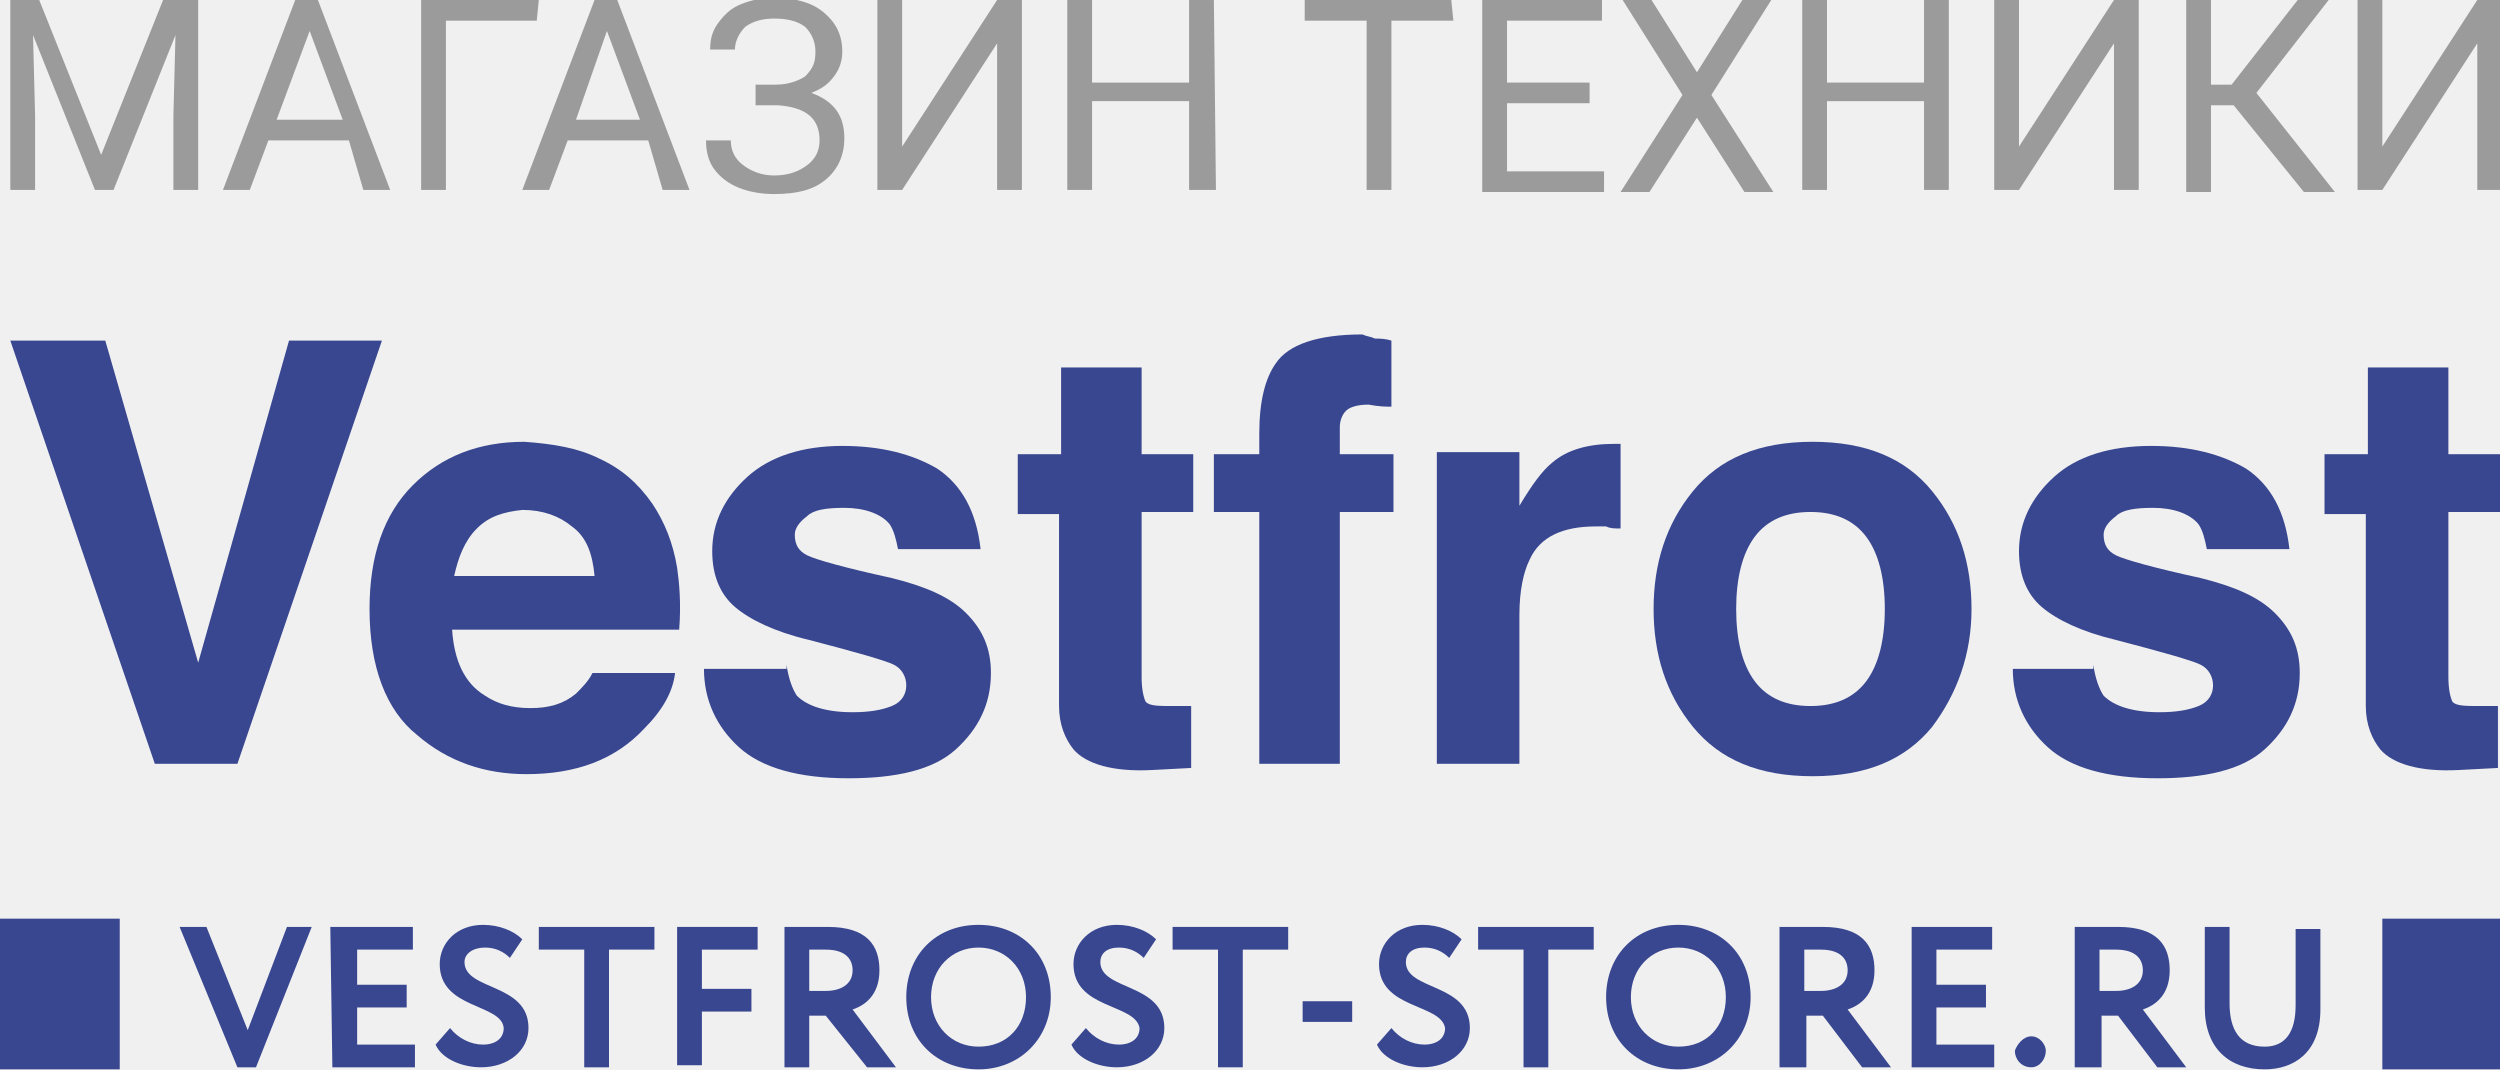
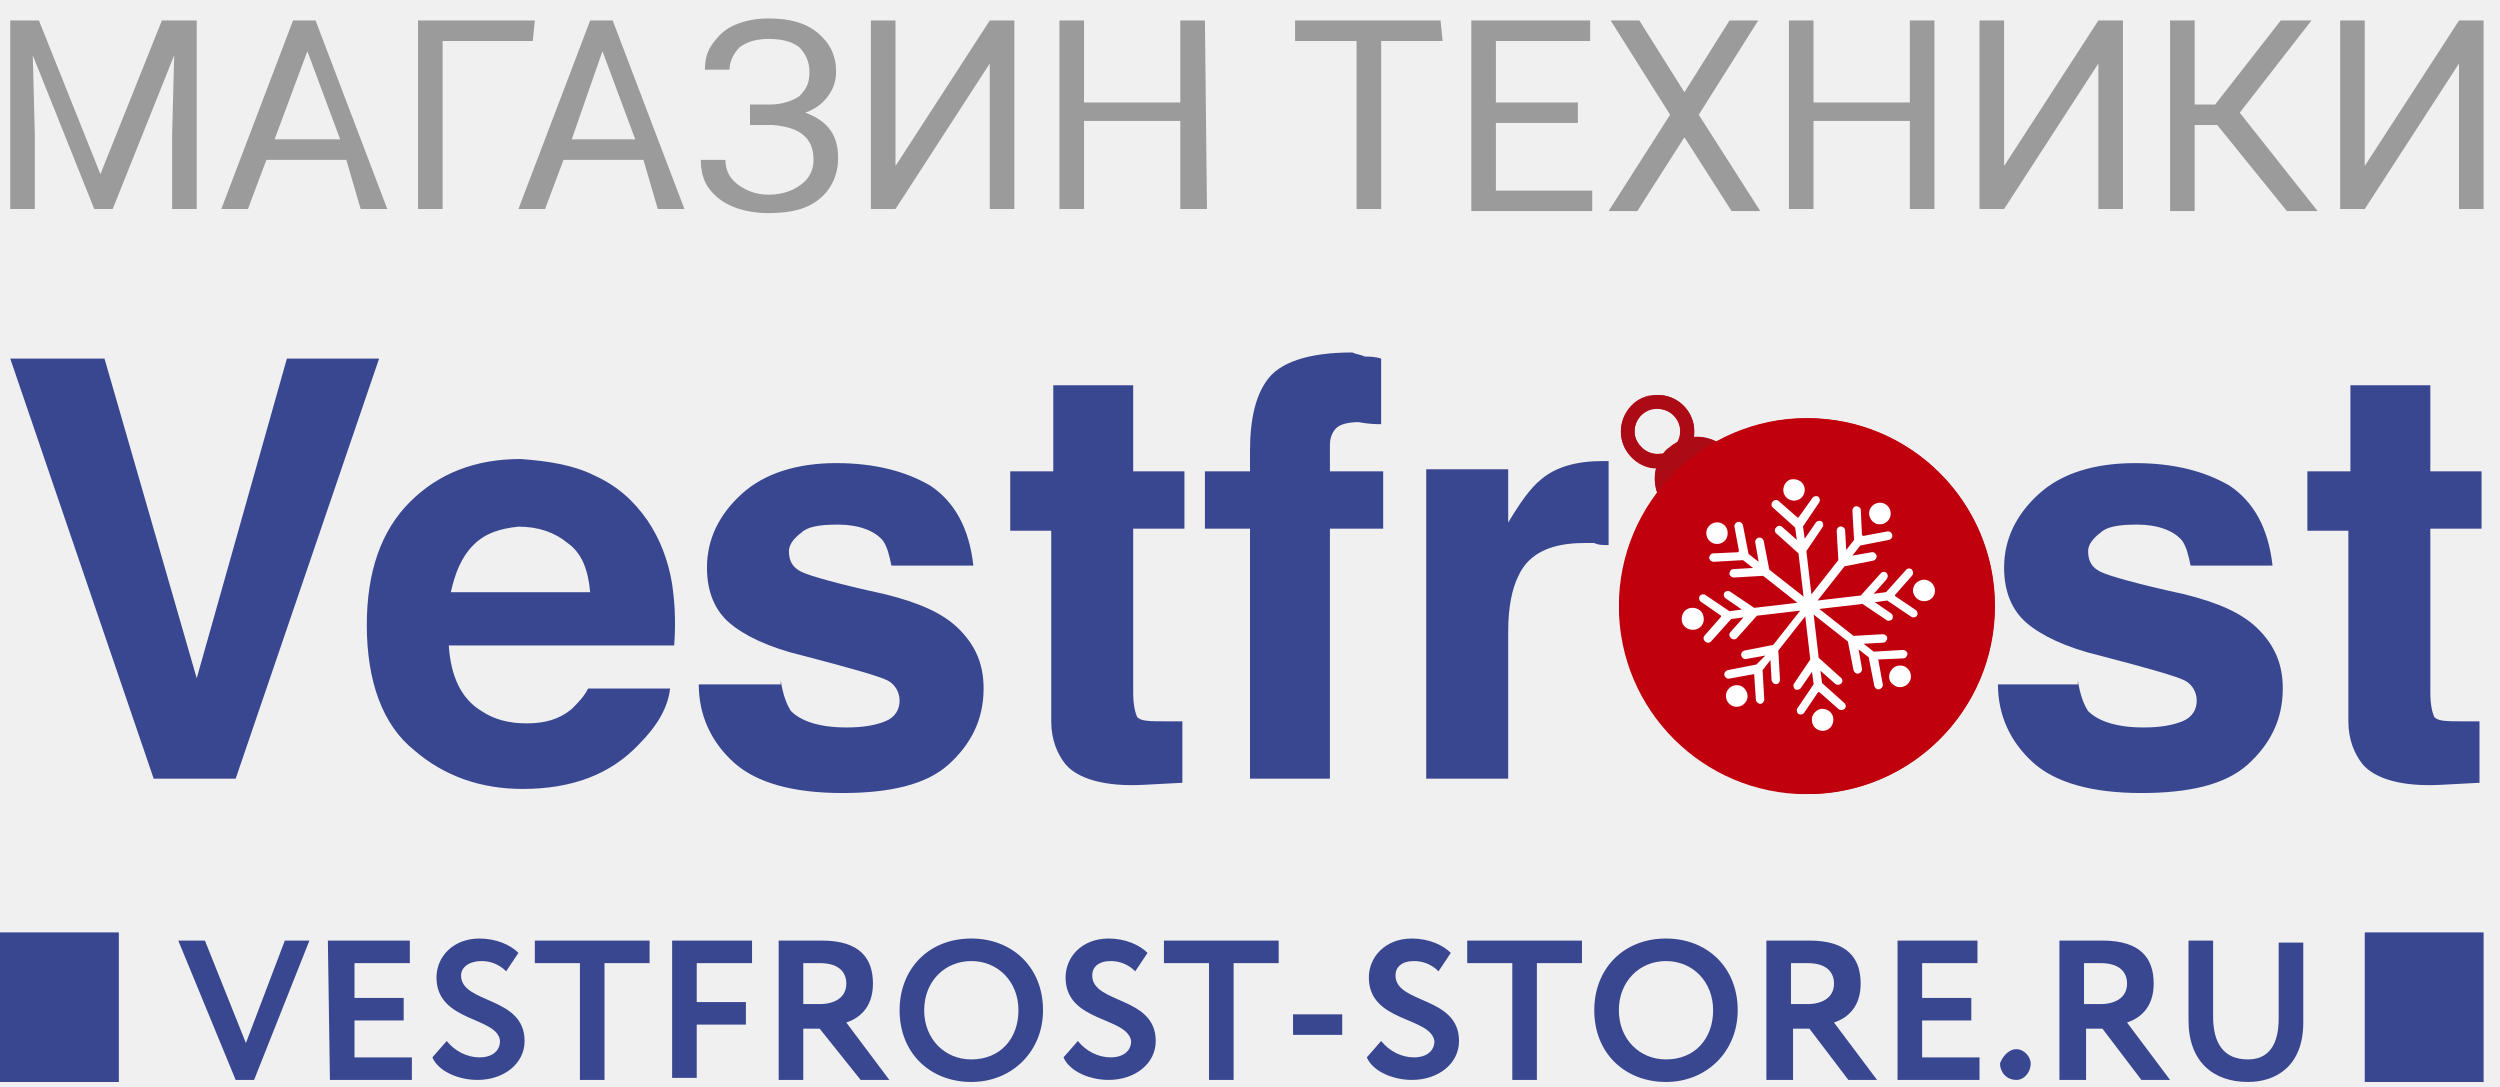
- <svg xmlns="http://www.w3.org/2000/svg" version="1.1" id="Слой_1" x="0px" y="0px" viewBox="0 0 121.1 51.8" style="enable-background:new 0 0 121.1 51.8;" xml:space="preserve">
-   <style type="text/css">
- 	.st0{fill:#9B9B9B;}
- 	.st1{fill:#394791;}
- </style>
-   <path class="st0" d="M1.9,0l3,7.5l3-7.5h1.7v9.2H8.4V5.6l0.1-3.9l-3,7.5H4.6l-3-7.5l0.1,3.9v3.6H0.5V0H1.9z" />
-   <path class="st0" d="M16.9,6.8H13l-0.9,2.4h-1.3L14.3,0h1.1l3.5,9.2h-1.3L16.9,6.8z M13.4,5.8h3.2L15,1.5L13.4,5.8z" />
-   <path class="st0" d="M26,1h-4.4v8.2h-1.2V0h5.7L26,1z" />
-   <path class="st0" d="M31.4,6.8h-3.9l-0.9,2.4h-1.3L28.8,0h1.1l3.5,9.2h-1.3L31.4,6.8z M27.9,5.8H31l-1.6-4.3L27.9,5.8z" />
-   <path class="st0" d="M39.5,2.5c0-0.5-0.2-0.9-0.5-1.2c-0.4-0.3-0.9-0.4-1.5-0.4c-0.5,0-1,0.1-1.4,0.4c-0.3,0.3-0.5,0.7-0.5,1.1h-1.2  c0-0.5,0.1-0.9,0.4-1.3s0.6-0.7,1.1-0.9s1-0.3,1.6-0.3c1,0,1.8,0.2,2.4,0.7s0.9,1.1,0.9,1.9c0,0.4-0.1,0.8-0.4,1.2s-0.6,0.6-1.1,0.8  c1.1,0.4,1.6,1.1,1.6,2.2c0,0.8-0.3,1.5-0.9,2s-1.4,0.7-2.5,0.7c-0.6,0-1.2-0.1-1.7-0.3s-0.9-0.5-1.2-0.9c-0.3-0.4-0.4-0.9-0.4-1.4  h1.2c0,0.5,0.2,0.9,0.6,1.2c0.4,0.3,0.9,0.5,1.5,0.5c0.7,0,1.2-0.2,1.6-0.5c0.4-0.3,0.6-0.7,0.6-1.2c0-1.1-0.7-1.6-2-1.7h-1.1v-1h1  c0.6,0,1.1-0.2,1.4-0.4C39.4,3.3,39.5,3,39.5,2.5z" />
-   <path class="st0" d="M48.3,0h1.2v9.2h-1.2V2.1l-4.6,7.1h-1.2V0h1.2v7.1L48.3,0z" />
-   <path class="st0" d="M58.9,9.2h-1.3V4.9h-4.7v4.3h-1.2V0h1.2v4h4.7V0h1.2L58.9,9.2L58.9,9.2z" />
-   <path class="st0" d="M70.4,1h-3v8.2h-1.2V1h-3V0h7.1L70.4,1z" />
-   <path class="st0" d="M77,5h-4v3.3h4.7v1h-5.9V0h5.8v1H73v3h4V5z" />
-   <path class="st0" d="M82.2,3.5L84.4,0h1.4l-2.9,4.6l3,4.7h-1.4l-2.3-3.6l-2.3,3.6h-1.4l3-4.7L78.6,0H80L82.2,3.5z" />
-   <path class="st0" d="M94.4,9.2h-1.2V4.9h-4.7v4.3h-1.2V0h1.2v4h4.7V0h1.2V9.2z" />
-   <path class="st0" d="M102.4,0h1.2v9.2h-1.2V2.1l-4.6,7.1h-1.2V0h1.2v7.1L102.4,0z" />
-   <path class="st0" d="M108.2,5.1h-1.1v4.2h-1.2V0h1.2v4.1h1l3.2-4.1h1.5l-3.5,4.5l3.8,4.8h-1.5L108.2,5.1z" />
-   <path class="st0" d="M120,0h1.2v9.2H120V2.1l-4.6,7.1h-1.2V0h1.2v7.1L120,0z" />
-   <path class="st1" d="M14,16.5h4.5l-7,20.5h-4l-7-20.5h4.6l4.5,15.6L14,16.5z" />
-   <path class="st1" d="M29,22.2c1.1,0.5,1.9,1.2,2.6,2.2c0.6,0.9,1,1.9,1.2,3.1c0.1,0.7,0.2,1.7,0.1,3h-11c0.1,1.5,0.6,2.6,1.6,3.2  c0.6,0.4,1.3,0.6,2.2,0.6s1.6-0.2,2.2-0.7c0.3-0.3,0.6-0.6,0.8-1h4c-0.1,0.9-0.6,1.8-1.5,2.7c-1.4,1.5-3.3,2.2-5.7,2.2  c-2,0-3.8-0.6-5.3-1.9c-1.5-1.2-2.3-3.3-2.3-6.1c0-2.6,0.7-4.6,2.1-6s3.2-2.1,5.4-2.1C26.8,21.5,28,21.7,29,22.2z M23.1,25.6  c-0.6,0.6-0.9,1.4-1.1,2.3h6.8c-0.1-1.1-0.4-1.9-1.1-2.4c-0.6-0.5-1.4-0.8-2.4-0.8C24.4,24.8,23.7,25,23.1,25.6z" />
-   <path class="st1" d="M38.1,32.2c0.1,0.7,0.3,1.2,0.5,1.5c0.5,0.5,1.4,0.8,2.7,0.8c0.8,0,1.4-0.1,1.9-0.3s0.7-0.6,0.7-1  s-0.2-0.8-0.6-1s-1.8-0.6-4.1-1.2c-1.7-0.4-2.9-1-3.6-1.6s-1.1-1.5-1.1-2.7c0-1.4,0.6-2.6,1.7-3.6c1.1-1,2.7-1.5,4.6-1.5  s3.4,0.4,4.6,1.1c1.2,0.8,1.9,2.1,2.1,3.9h-4c-0.1-0.5-0.2-0.9-0.4-1.2c-0.4-0.5-1.2-0.8-2.2-0.8c-0.9,0-1.5,0.1-1.8,0.4  c-0.4,0.3-0.6,0.6-0.6,0.9c0,0.5,0.2,0.8,0.6,1c0.4,0.2,1.8,0.6,4.1,1.1c1.6,0.4,2.8,0.9,3.6,1.7s1.2,1.7,1.2,2.9  c0,1.5-0.6,2.7-1.7,3.7s-2.9,1.4-5.2,1.4c-2.4,0-4.2-0.5-5.3-1.5s-1.7-2.3-1.7-3.8h4V32.2z" />
-   <path class="st1" d="M49.3,24.8V22h2.1v-4.2h3.9V22h2.5v2.8h-2.5v8c0,0.6,0.1,1,0.2,1.2c0.2,0.2,0.6,0.2,1.4,0.2h0.4h0.4v3l-1.9,0.1  c-1.9,0.1-3.2-0.3-3.8-1c-0.4-0.5-0.7-1.2-0.7-2.1v-9.3h-2C49.3,24.9,49.3,24.8,49.3,24.8z" />
-   <path class="st1" d="M66.6,16.4c0.2,0,0.5,0,0.8,0.1v3.2c-0.2,0-0.6,0-1.1-0.1c-0.5,0-0.9,0.1-1.1,0.3c-0.2,0.2-0.3,0.5-0.3,0.8  s0,0.7,0,1.3h2.6v2.8h-2.6V37H61V24.8h-2.2V22H61v-1c0-1.6,0.3-2.7,0.8-3.4c0.6-0.9,2-1.4,4.2-1.4C66.2,16.3,66.4,16.3,66.6,16.4z" />
-   <path class="st1" d="M78.2,21.5h0.3v4.1c-0.3,0-0.5,0-0.7-0.1c-0.2,0-0.4,0-0.5,0c-1.6,0-2.7,0.5-3.2,1.6c-0.3,0.6-0.5,1.5-0.5,2.7  V37h-4V21.9h4v2.6c0.6-1,1.1-1.7,1.6-2.1C75.9,21.8,76.9,21.5,78.2,21.5z" />
-   <path class="st1" d="M93.6,35.2c-1.3,1.6-3.2,2.4-5.8,2.4s-4.5-0.8-5.8-2.4s-1.9-3.5-1.9-5.7s0.6-4.1,1.9-5.7s3.2-2.4,5.8-2.4  s4.5,0.8,5.8,2.4s1.9,3.5,1.9,5.7S94.8,33.6,93.6,35.2z M90.4,33c0.6-0.8,0.9-2,0.9-3.5S91,26.8,90.4,26s-1.5-1.2-2.7-1.2  S85.6,25.2,85,26s-0.9,2-0.9,3.5s0.3,2.7,0.9,3.5s1.5,1.2,2.7,1.2S89.8,33.8,90.4,33z" />
-   <path class="st1" d="M101.4,32.2c0.1,0.7,0.3,1.2,0.5,1.5c0.5,0.5,1.4,0.8,2.7,0.8c0.8,0,1.4-0.1,1.9-0.3s0.7-0.6,0.7-1  s-0.2-0.8-0.6-1s-1.8-0.6-4.1-1.2c-1.7-0.4-2.9-1-3.6-1.6s-1.1-1.5-1.1-2.7c0-1.4,0.6-2.6,1.7-3.6s2.7-1.5,4.7-1.5  c1.9,0,3.4,0.4,4.6,1.1c1.2,0.8,1.9,2.1,2.1,3.9h-4c-0.1-0.5-0.2-0.9-0.4-1.2c-0.4-0.5-1.2-0.8-2.2-0.8c-0.9,0-1.5,0.1-1.8,0.4  c-0.4,0.3-0.6,0.6-0.6,0.9c0,0.5,0.2,0.8,0.6,1s1.8,0.6,4.1,1.1c1.6,0.4,2.8,0.9,3.6,1.7s1.2,1.7,1.2,2.9c0,1.5-0.6,2.7-1.7,3.7  s-2.9,1.4-5.2,1.4c-2.4,0-4.2-0.5-5.3-1.5s-1.7-2.3-1.7-3.8h3.9L101.4,32.2z" />
-   <path class="st1" d="M112.6,24.8V22h2.1v-4.2h3.9V22h2.5v2.8h-2.5v8c0,0.6,0.1,1,0.2,1.2c0.2,0.2,0.6,0.2,1.4,0.2h0.4h0.4v3  l-1.9,0.1c-1.9,0.1-3.2-0.3-3.8-1c-0.4-0.5-0.7-1.2-0.7-2.1v-9.3h-2V24.8z" />
-   <path class="st1" d="M115.4,44.5h5.8v7.3h-5.8V44.5z" />
-   <path class="st1" d="M0,44.5h5.8v7.3H0V44.5z" />
-   <g>
-     <path class="st1" d="M12.4,51.7h-0.9l-2.8-6.8H10l2,5l1.9-5h1.2L12.4,51.7z" />
-     <path class="st1" d="M16,44.9h4V46h-2.7v1.7h2.4v1.1h-2.4v1.8h2.8v1.1h-4L16,44.9L16,44.9z" />
-     <path class="st1" d="M21.3,46.7c0-1,0.8-1.9,2.1-1.9c0.8,0,1.5,0.3,1.9,0.7l-0.6,0.9c-0.3-0.3-0.7-0.5-1.2-0.5c-0.6,0-1,0.3-1,0.7   c0,1.4,3.1,1,3.1,3.2c0,1.1-1,1.9-2.3,1.9c-0.9,0-1.9-0.4-2.2-1.1l0.7-0.8c0.4,0.5,1,0.8,1.6,0.8s1-0.3,1-0.8   C24.3,48.6,21.3,48.9,21.3,46.7z" />
-     <path class="st1" d="M26.1,44.9h5.6V46h-2.2v5.7h-1.2V46h-2.2C26.1,46,26.1,44.9,26.1,44.9z" />
-     <path class="st1" d="M32.8,44.9h3.9V46H34v1.9h2.4V49H34v2.6h-1.2V44.9z" />
-     <path class="st1" d="M38,51.7v-6.8c0.4,0,1.9,0,2.1,0c1.9,0,2.5,0.9,2.5,2.1c0,1.2-0.7,1.7-1.3,1.9l2.1,2.8H42l-2-2.5h-0.8v2.5H38z    M39.2,46v2H40c0.7,0,1.3-0.3,1.3-1c0-0.5-0.3-1-1.3-1C39.8,46,39.5,46,39.2,46z" />
-     <path class="st1" d="M47.4,44.8c2,0,3.5,1.4,3.5,3.5c0,2-1.5,3.5-3.5,3.5s-3.5-1.4-3.5-3.5C43.9,46.3,45.3,44.8,47.4,44.8z    M47.4,50.7c1.4,0,2.3-1,2.3-2.4s-1-2.4-2.3-2.4s-2.3,1-2.3,2.4C45.1,49.7,46.1,50.7,47.4,50.7z" />
-     <path class="st1" d="M52,46.7c0-1,0.8-1.9,2.1-1.9c0.8,0,1.5,0.3,1.9,0.7l-0.6,0.9c-0.3-0.3-0.7-0.5-1.2-0.5   c-0.6,0-0.9,0.3-0.9,0.7c0,1.4,3.1,1,3.1,3.2c0,1.1-1,1.9-2.3,1.9c-0.9,0-1.9-0.4-2.2-1.1l0.7-0.8c0.4,0.5,1,0.8,1.6,0.8   s1-0.3,1-0.8C55,48.6,52,48.9,52,46.7z" />
-     <path class="st1" d="M56.8,44.9h5.6V46h-2.2v5.7H59V46h-2.2V44.9z" />
-     <path class="st1" d="M63.1,48.5h2.4v1h-2.4V48.5z" />
-     <path class="st1" d="M66.8,46.7c0-1,0.8-1.9,2.1-1.9c0.8,0,1.5,0.3,1.9,0.7l-0.6,0.9c-0.3-0.3-0.7-0.5-1.2-0.5   c-0.6,0-0.9,0.3-0.9,0.7c0,1.4,3.1,1,3.1,3.2c0,1.1-1,1.9-2.3,1.9c-0.9,0-1.9-0.4-2.2-1.1l0.7-0.8c0.4,0.5,1,0.8,1.6,0.8   s1-0.3,1-0.8C69.8,48.6,66.8,48.9,66.8,46.7z" />
-     <path class="st1" d="M71.6,44.9h5.6V46H75v5.7h-1.2V46h-2.2C71.6,46,71.6,44.9,71.6,44.9z" />
-     <path class="st1" d="M81.3,44.8c2,0,3.5,1.4,3.5,3.5c0,2-1.5,3.5-3.5,3.5s-3.5-1.4-3.5-3.5C77.8,46.3,79.2,44.8,81.3,44.8z    M81.3,50.7c1.4,0,2.3-1,2.3-2.4s-1-2.4-2.3-2.4s-2.3,1-2.3,2.4S80,50.7,81.3,50.7z" />
-     <path class="st1" d="M86.2,51.7v-6.8c0.4,0,1.9,0,2.1,0c1.9,0,2.5,0.9,2.5,2.1c0,1.2-0.7,1.7-1.3,1.9l2.1,2.8h-1.4l-1.9-2.5h-0.8   v2.5H86.2z M87.4,46v2h0.8c0.7,0,1.3-0.3,1.3-1c0-0.5-0.3-1-1.3-1C88,46,87.7,46,87.4,46z" />
-     <path class="st1" d="M92.6,44.9h3.9V46h-2.7v1.7h2.4v1.1h-2.4v1.8h2.8v1.1h-4C92.6,51.7,92.6,44.9,92.6,44.9z" />
-     <path class="st1" d="M98.4,50.2c0.4,0,0.7,0.4,0.7,0.7c0,0.4-0.3,0.8-0.7,0.8c-0.5,0-0.8-0.4-0.8-0.8C97.7,50.6,98,50.2,98.4,50.2z   " />
-     <path class="st1" d="M100.5,51.7v-6.8c0.4,0,1.9,0,2.1,0c1.9,0,2.5,0.9,2.5,2.1c0,1.2-0.7,1.7-1.3,1.9l2.1,2.8h-1.4l-1.9-2.5h-0.8   v2.5H100.5z M101.7,46v2h0.8c0.7,0,1.3-0.3,1.3-1c0-0.5-0.3-1-1.3-1C102.3,46,102,46,101.7,46z" />
-     <path class="st1" d="M112.4,48.9c0,2.1-1.3,2.9-2.7,2.9c-1.7,0-2.9-1-2.9-3v-3.9h1.2v3.7c0,1.3,0.5,2.1,1.7,2.1c1,0,1.5-0.7,1.5-2   V45h1.2C112.4,45,112.4,48.9,112.4,48.9z" />
+ <svg xmlns="http://www.w3.org/2000/svg" xmlns:xlink="http://www.w3.org/1999/xlink" width="122" height="53" viewBox="0 0 122 53">
+   <defs>
+     <polygon id="vestfrost-store.ru-a" points=".105 .242 3.683 .242 3.683 3.841 .105 3.841" />
+     <polygon id="vestfrost-store.ru-c" points="0 0 18.356 0 18.356 18.356 0 18.356" />
+   </defs>
+   <g fill="none" fill-rule="evenodd">
+     <path fill="#9B9B9B" fill-rule="nonzero" d="M1.9,1 L4.9,8.5 L7.9,1 L9.6,1 L9.6,10.2 L8.4,10.2 L8.4,6.6 L8.5,2.7 L5.5,10.2 L4.6,10.2 L1.6,2.7 L1.7,6.6 L1.7,10.2 L0.5,10.2 L0.5,1 L1.9,1 Z M16.9,7.8 L13,7.8 L12.1,10.2 L10.8,10.2 L14.3,1 L15.4,1 L18.9,10.2 L17.6,10.2 L16.9,7.8 Z M13.4,6.8 L16.6,6.8 L15,2.5 L13.4,6.8 L13.4,6.8 Z M26,2 L21.6,2 L21.6,10.2 L20.4,10.2 L20.4,1 L26.1,1 L26,2 Z M31.4,7.8 L27.5,7.8 L26.6,10.2 L25.3,10.2 L28.8,1 L29.9,1 L33.4,10.2 L32.1,10.2 L31.4,7.8 L31.4,7.8 Z M27.9,6.8 L31,6.8 L29.4,2.5 L27.9,6.8 Z M39.5,3.5 C39.5,3 39.3,2.6 39,2.3 C38.6,2 38.1,1.9 37.5,1.9 C37,1.9 36.5,2 36.1,2.3 C35.8,2.6 35.6,3 35.6,3.4 L34.4,3.4 C34.4,2.9 34.5,2.5 34.8,2.1 C35.1,1.7 35.4,1.4 35.9,1.2 C36.4,1 36.9,0.9 37.5,0.9 C38.5,0.9 39.3,1.1 39.9,1.6 C40.5,2.1 40.8,2.7 40.8,3.5 C40.8,3.9 40.7,4.3 40.4,4.7 C40.1,5.1 39.8,5.3 39.3,5.5 C40.4,5.9 40.9,6.6 40.9,7.7 C40.9,8.5 40.6,9.2 40,9.7 C39.4,10.2 38.6,10.4 37.5,10.4 C36.9,10.4 36.3,10.3 35.8,10.1 C35.3,9.9 34.9,9.6 34.6,9.2 C34.3,8.8 34.2,8.3 34.2,7.8 L35.4,7.8 C35.4,8.3 35.6,8.7 36,9 C36.4,9.3 36.9,9.5 37.5,9.5 C38.2,9.5 38.7,9.3 39.1,9 C39.5,8.7 39.7,8.3 39.7,7.8 C39.7,6.7 39,6.2 37.7,6.1 L36.6,6.1 L36.6,5.1 L37.6,5.1 C38.2,5.1 38.7,4.9 39,4.7 C39.4,4.3 39.5,4 39.5,3.5 L39.5,3.5 Z M48.3,1 L49.5,1 L49.5,10.2 L48.3,10.2 L48.3,3.1 L43.7,10.2 L42.5,10.2 L42.5,1 L43.7,1 L43.7,8.1 L48.3,1 Z M58.9,10.2 L57.6,10.2 L57.6,5.9 L52.9,5.9 L52.9,10.2 L51.7,10.2 L51.7,1 L52.9,1 L52.9,5 L57.6,5 L57.6,1 L58.8,1 L58.9,10.2 L58.9,10.2 Z M70.4,2 L67.4,2 L67.4,10.2 L66.2,10.2 L66.2,2 L63.2,2 L63.2,1 L70.3,1 L70.4,2 L70.4,2 Z M77,6 L73,6 L73,9.3 L77.7,9.3 L77.7,10.3 L71.8,10.3 L71.8,1 L77.6,1 L77.6,2 L73,2 L73,5 L77,5 L77,6 Z M82.2,4.5 L84.4,1 L85.8,1 L82.9,5.6 L85.9,10.3 L84.5,10.3 L82.2,6.7 L79.9,10.3 L78.5,10.3 L81.5,5.6 L78.6,1 L80,1 L82.2,4.5 Z M94.4,10.2 L93.2,10.2 L93.2,5.9 L88.5,5.9 L88.5,10.2 L87.3,10.2 L87.3,1 L88.5,1 L88.5,5 L93.2,5 L93.2,1 L94.4,1 L94.4,10.2 Z M102.4,1 L103.6,1 L103.6,10.2 L102.4,10.2 L102.4,3.1 L97.8,10.2 L96.6,10.2 L96.6,1 L97.8,1 L97.8,8.1 L102.4,1 Z M108.2,6.1 L107.1,6.1 L107.1,10.3 L105.9,10.3 L105.9,1 L107.1,1 L107.1,5.1 L108.1,5.1 L111.3,1 L112.8,1 L109.3,5.5 L113.1,10.3 L111.6,10.3 L108.2,6.1 Z M120,1 L121.2,1 L121.2,10.2 L120,10.2 L120,3.1 L115.4,10.2 L114.2,10.2 L114.2,1 L115.4,1 L115.4,8.1 L120,1 Z" />
+     <path fill="#394791" fill-rule="nonzero" d="M14,17.5 L18.5,17.5 L11.5,38 L7.5,38 L0.5,17.5 L5.1,17.5 L9.6,33.1 L14,17.5 Z M29,23.2 C30.1,23.7 30.9,24.4 31.6,25.4 C32.2,26.3 32.6,27.3 32.8,28.5 C32.9,29.2 33,30.2 32.9,31.5 L21.9,31.5 C22,33 22.5,34.1 23.5,34.7 C24.1,35.1 24.8,35.3 25.7,35.3 C26.6,35.3 27.3,35.1 27.9,34.6 C28.2,34.3 28.5,34 28.7,33.6 L32.7,33.6 C32.6,34.5 32.1,35.4 31.2,36.3 C29.8,37.8 27.9,38.5 25.5,38.5 C23.5,38.5 21.7,37.9 20.2,36.6 C18.7,35.4 17.9,33.3 17.9,30.5 C17.9,27.9 18.6,25.9 20,24.5 C21.4,23.1 23.2,22.4 25.4,22.4 C26.8,22.5 28,22.7 29,23.2 L29,23.2 Z M23.1,26.6 C22.5,27.2 22.2,28 22,28.9 L28.8,28.9 C28.7,27.8 28.4,27 27.7,26.5 C27.1,26 26.3,25.7 25.3,25.7 C24.4,25.8 23.7,26 23.1,26.6 Z M38.1,33.2 C38.2,33.9 38.4,34.4 38.6,34.7 C39.1,35.2 40,35.5 41.3,35.5 C42.1,35.5 42.7,35.4 43.2,35.2 C43.7,35 43.9,34.6 43.9,34.2 C43.9,33.8 43.7,33.4 43.3,33.2 C42.9,33 41.5,32.6 39.2,32 C37.5,31.6 36.3,31 35.6,30.4 C34.9,29.8 34.5,28.9 34.5,27.7 C34.5,26.3 35.1,25.1 36.2,24.1 C37.3,23.1 38.9,22.6 40.8,22.6 C42.7,22.6 44.2,23 45.4,23.7 C46.6,24.5 47.3,25.8 47.5,27.6 L43.5,27.6 C43.4,27.1 43.3,26.7 43.1,26.4 C42.7,25.9 41.9,25.6 40.9,25.6 C40,25.6 39.4,25.7 39.1,26 C38.7,26.3 38.5,26.6 38.5,26.9 C38.5,27.4 38.7,27.7 39.1,27.9 C39.5,28.1 40.9,28.5 43.2,29 C44.8,29.4 46,29.9 46.8,30.7 C47.6,31.5 48,32.4 48,33.6 C48,35.1 47.4,36.3 46.3,37.3 C45.2,38.3 43.4,38.7 41.1,38.7 C38.7,38.7 36.9,38.2 35.8,37.2 C34.7,36.2 34.1,34.9 34.1,33.4 L38.1,33.4 L38.1,33.2 L38.1,33.2 Z M49.3,25.8 L49.3,23 L51.4,23 L51.4,18.8 L55.3,18.8 L55.3,23 L57.8,23 L57.8,25.8 L55.3,25.8 L55.3,33.8 C55.3,34.4 55.4,34.8 55.5,35 C55.7,35.2 56.1,35.2 56.9,35.2 L57.7,35.2 L57.7,38.2 L55.8,38.3 C53.9,38.4 52.6,38 52,37.3 C51.6,36.8 51.3,36.1 51.3,35.2 L51.3,25.9 L49.3,25.9 L49.3,25.8 Z M66.6,17.4 C66.8,17.4 67.1,17.4 67.4,17.5 L67.4,20.7 C67.2,20.7 66.8,20.7 66.3,20.6 C65.8,20.6 65.4,20.7 65.2,20.9 C65,21.1 64.9,21.4 64.9,21.7 L64.9,23 L67.5,23 L67.5,25.8 L64.9,25.8 L64.9,38 L61,38 L61,25.8 L58.8,25.8 L58.8,23 L61,23 L61,22 C61,20.4 61.3,19.3 61.8,18.6 C62.4,17.7 63.8,17.2 66,17.2 C66.2,17.3 66.4,17.3 66.6,17.4 Z M78.2,22.5 L78.5,22.5 L78.5,26.6 C78.2,26.6 78,26.6 77.8,26.5 L77.3,26.5 C75.7,26.5 74.6,27 74.1,28.1 C73.8,28.7 73.6,29.6 73.6,30.8 L73.6,38 L69.6,38 L69.6,22.9 L73.6,22.9 L73.6,25.5 C74.2,24.5 74.7,23.8 75.2,23.4 C75.9,22.8 76.9,22.5 78.2,22.5 L78.2,22.5 Z M101.4,33.2 C101.5,33.9 101.7,34.4 101.9,34.7 C102.4,35.2 103.3,35.5 104.6,35.5 C105.4,35.5 106,35.4 106.5,35.2 C107,35 107.2,34.6 107.2,34.2 C107.2,33.8 107,33.4 106.6,33.2 C106.2,33 104.8,32.6 102.5,32 C100.8,31.6 99.6,31 98.9,30.4 C98.2,29.8 97.8,28.9 97.8,27.7 C97.8,26.3 98.4,25.1 99.5,24.1 C100.6,23.1 102.2,22.6 104.2,22.6 C106.1,22.6 107.6,23 108.8,23.7 C110,24.5 110.7,25.8 110.9,27.6 L106.9,27.6 C106.8,27.1 106.7,26.7 106.5,26.4 C106.1,25.9 105.3,25.6 104.3,25.6 C103.4,25.6 102.8,25.7 102.5,26 C102.1,26.3 101.9,26.6 101.9,26.9 C101.9,27.4 102.1,27.7 102.5,27.9 C102.9,28.1 104.3,28.5 106.6,29 C108.2,29.4 109.4,29.9 110.2,30.7 C111,31.5 111.4,32.4 111.4,33.6 C111.4,35.1 110.8,36.3 109.7,37.3 C108.6,38.3 106.8,38.7 104.5,38.7 C102.1,38.7 100.3,38.2 99.2,37.2 C98.1,36.2 97.5,34.9 97.5,33.4 L101.4,33.4 L101.4,33.2 L101.4,33.2 Z M112.6,25.8 L112.6,23 L114.7,23 L114.7,18.8 L118.6,18.8 L118.6,23 L121.1,23 L121.1,25.8 L118.6,25.8 L118.6,33.8 C118.6,34.4 118.7,34.8 118.8,35 C119,35.2 119.4,35.2 120.2,35.2 L121,35.2 L121,38.2 L119.1,38.3 C117.2,38.4 115.9,38 115.3,37.3 C114.9,36.8 114.6,36.1 114.6,35.2 L114.6,25.9 L112.6,25.9 L112.6,25.8 Z M115.4,45.5 L121.2,45.5 L121.2,52.8 L115.4,52.8 L115.4,45.5 Z M0,45.5 L5.8,45.5 L5.8,52.8 L0,52.8 L0,45.5 Z M12.4,52.7 L11.5,52.7 L8.7,45.9 L10,45.9 L12,50.9 L13.9,45.9 L15.1,45.9 L12.4,52.7 L12.4,52.7 Z M16,45.9 L20,45.9 L20,47 L17.3,47 L17.3,48.7 L19.7,48.7 L19.7,49.8 L17.3,49.8 L17.3,51.6 L20.1,51.6 L20.1,52.7 L16.1,52.7 L16,45.9 Z M21.3,47.7 C21.3,46.7 22.1,45.8 23.4,45.8 C24.2,45.8 24.9,46.1 25.3,46.5 L24.7,47.4 C24.4,47.1 24,46.9 23.5,46.9 C22.9,46.9 22.5,47.2 22.5,47.6 C22.5,49 25.6,48.6 25.6,50.8 C25.6,51.9 24.6,52.7 23.3,52.7 C22.4,52.7 21.4,52.3 21.1,51.6 L21.8,50.8 C22.2,51.3 22.8,51.6 23.4,51.6 C24,51.6 24.4,51.3 24.4,50.8 C24.3,49.6 21.3,49.9 21.3,47.7 L21.3,47.7 Z M26.1,45.9 L31.7,45.9 L31.7,47 L29.5,47 L29.5,52.7 L28.3,52.7 L28.3,47 L26.1,47 L26.1,45.9 L26.1,45.9 Z M32.8,45.9 L36.7,45.9 L36.7,47 L34,47 L34,48.9 L36.4,48.9 L36.4,50 L34,50 L34,52.6 L32.8,52.6 L32.8,45.9 L32.8,45.9 Z M38,52.7 L38,45.9 L40.1,45.9 C42,45.9 42.6,46.8 42.6,48 C42.6,49.2 41.9,49.7 41.3,49.9 L43.4,52.7 L42,52.7 L40,50.2 L39.2,50.2 L39.2,52.7 L38,52.7 L38,52.7 Z M39.2,47 L39.2,49 L40,49 C40.7,49 41.3,48.7 41.3,48 C41.3,47.5 41,47 40,47 L39.2,47 Z M47.4,45.8 C49.4,45.8 50.9,47.2 50.9,49.3 C50.9,51.3 49.4,52.8 47.4,52.8 C45.4,52.8 43.9,51.4 43.9,49.3 C43.9,47.3 45.3,45.8 47.4,45.8 Z M47.4,51.7 C48.8,51.7 49.7,50.7 49.7,49.3 C49.7,47.9 48.7,46.9 47.4,46.9 C46.1,46.9 45.1,47.9 45.1,49.3 C45.1,50.7 46.1,51.7 47.4,51.7 Z M52,47.7 C52,46.7 52.8,45.8 54.1,45.8 C54.9,45.8 55.6,46.1 56,46.5 L55.4,47.4 C55.1,47.1 54.7,46.9 54.2,46.9 C53.6,46.9 53.3,47.2 53.3,47.6 C53.3,49 56.4,48.6 56.4,50.8 C56.4,51.9 55.4,52.7 54.1,52.7 C53.2,52.7 52.2,52.3 51.9,51.6 L52.6,50.8 C53,51.3 53.6,51.6 54.2,51.6 C54.8,51.6 55.2,51.3 55.2,50.8 C55,49.6 52,49.9 52,47.7 L52,47.7 Z M56.8,45.9 L62.4,45.9 L62.4,47 L60.2,47 L60.2,52.7 L59,52.7 L59,47 L56.8,47 L56.8,45.9 L56.8,45.9 Z M63.1,49.5 L65.5,49.5 L65.5,50.5 L63.1,50.5 L63.1,49.5 Z M66.8,47.7 C66.8,46.7 67.6,45.8 68.9,45.8 C69.7,45.8 70.4,46.1 70.8,46.5 L70.2,47.4 C69.9,47.1 69.5,46.9 69,46.9 C68.4,46.9 68.1,47.2 68.1,47.6 C68.1,49 71.2,48.6 71.2,50.8 C71.2,51.9 70.2,52.7 68.9,52.7 C68,52.7 67,52.3 66.7,51.6 L67.4,50.8 C67.8,51.3 68.4,51.6 69,51.6 C69.6,51.6 70,51.3 70,50.8 C69.8,49.6 66.8,49.9 66.8,47.7 L66.8,47.7 Z M71.6,45.9 L77.2,45.9 L77.2,47 L75,47 L75,52.7 L73.8,52.7 L73.8,47 L71.6,47 L71.6,45.9 L71.6,45.9 Z M81.3,45.8 C83.3,45.8 84.8,47.2 84.8,49.3 C84.8,51.3 83.3,52.8 81.3,52.8 C79.3,52.8 77.8,51.4 77.8,49.3 C77.8,47.3 79.2,45.8 81.3,45.8 Z M81.3,51.7 C82.7,51.7 83.6,50.7 83.6,49.3 C83.6,47.9 82.6,46.9 81.3,46.9 C80,46.9 79,47.9 79,49.3 C79,50.7 80,51.7 81.3,51.7 Z M86.2,52.7 L86.2,45.9 L88.3,45.9 C90.2,45.9 90.8,46.8 90.8,48 C90.8,49.2 90.1,49.7 89.5,49.9 L91.6,52.7 L90.2,52.7 L88.3,50.2 L87.5,50.2 L87.5,52.7 L86.2,52.7 L86.2,52.7 Z M87.4,47 L87.4,49 L88.2,49 C88.9,49 89.5,48.7 89.5,48 C89.5,47.5 89.2,47 88.2,47 L87.4,47 Z M92.6,45.9 L96.5,45.9 L96.5,47 L93.8,47 L93.8,48.7 L96.2,48.7 L96.2,49.8 L93.8,49.8 L93.8,51.6 L96.6,51.6 L96.6,52.7 L92.6,52.7 L92.6,45.9 L92.6,45.9 Z M98.4,51.2 C98.8,51.2 99.1,51.6 99.1,51.9 C99.1,52.3 98.8,52.7 98.4,52.7 C97.9,52.7 97.6,52.3 97.6,51.9 C97.7,51.6 98,51.2 98.4,51.2 Z M100.5,52.7 L100.5,45.9 L102.6,45.9 C104.5,45.9 105.1,46.8 105.1,48 C105.1,49.2 104.4,49.7 103.8,49.9 L105.9,52.7 L104.5,52.7 L102.6,50.2 L101.8,50.2 L101.8,52.7 L100.5,52.7 L100.5,52.7 Z M101.7,47 L101.7,49 L102.5,49 C103.2,49 103.8,48.7 103.8,48 C103.8,47.5 103.5,47 102.5,47 L101.7,47 Z M112.4,49.9 C112.4,52 111.1,52.8 109.7,52.8 C108,52.8 106.8,51.8 106.8,49.8 L106.8,45.9 L108,45.9 L108,49.6 C108,50.9 108.5,51.7 109.7,51.7 C110.7,51.7 111.2,51 111.2,49.7 L111.2,46 L112.4,46 L112.4,49.9 L112.4,49.9 Z" />
+     <g transform="translate(79 19)">
+       <g transform="translate(0 .032)">
+         <mask id="vestfrost-store.ru-b" fill="#fff">
+           <use xlink:href="#vestfrost-store.ru-a" />
+         </mask>
+         <path fill="#AC0A15" d="M1.151,1.178 C0.685,1.589 0.63,2.274 1.041,2.74 C1.452,3.205 2.137,3.26 2.603,2.849 C3.069,2.438 3.123,1.753 2.712,1.288 C2.329,0.849 1.616,0.794 1.151,1.178 M3.069,3.397 C2.329,4.055 1.178,3.973 0.548,3.205 C-0.11,2.466 -0.027,1.315 0.74,0.685 C1.479,0.027 2.63,0.11 3.26,0.877 C3.89,1.616 3.808,2.74 3.069,3.397" mask="url(#vestfrost-store.ru-b)" />
+       </g>
+       <path fill="#AC0A15" d="M1.753,0.964 C2.11,0.909 2.493,1.046 2.74,1.347 C3.151,1.813 3.096,2.525 2.63,2.909 C2.493,3.019 2.356,3.101 2.219,3.128 C2.438,3.101 2.63,3.019 2.794,2.882 C3.26,2.471 3.315,1.786 2.904,1.32 C2.603,0.964 2.137,0.854 1.753,0.964 M0.877,0.662 C1.096,0.471 1.342,0.361 1.589,0.279 C1.26,0.334 0.959,0.471 0.712,0.69 C-0.027,1.347 -0.11,2.471 0.52,3.21 C0.986,3.731 1.699,3.95 2.329,3.786 C1.726,3.868 1.096,3.676 0.685,3.183 C0.055,2.471 0.137,1.32 0.877,0.662" />
+       <path fill="#AC0A15" d="M1.26,0.388 C1.89,0.251 2.575,0.443 3.014,0.964 C3.671,1.704 3.589,2.854 2.822,3.484 C2.658,3.621 2.466,3.731 2.301,3.813 C2.575,3.758 2.849,3.621 3.068,3.43 C3.808,2.772 3.89,1.649 3.26,0.909 C2.74,0.306 1.945,0.142 1.26,0.388 M1.151,1.21 C1.233,1.128 1.342,1.073 1.452,1.019 C1.26,1.046 1.096,1.128 0.932,1.265 C0.466,1.676 0.411,2.361 0.822,2.827 C1.151,3.21 1.671,3.32 2.11,3.128 C1.726,3.21 1.315,3.073 1.068,2.772 C0.63,2.334 0.685,1.621 1.151,1.21" />
+       <path fill="#AC0A15" d="M5.37,3.019 C5.479,3.128 5.562,3.265 5.616,3.375 C5.945,3.95 5.945,4.662 5.671,5.238 C5.562,5.484 5.37,5.704 5.151,5.895 C4.932,6.087 4.685,6.224 4.411,6.306 C3.781,6.498 3.096,6.388 2.548,6.005 C2.438,5.923 2.329,5.813 2.219,5.704 C2.11,5.594 2.082,5.484 2,5.347 C1.644,4.69 1.671,3.868 2.082,3.238 C2.192,3.073 2.301,2.936 2.466,2.827 C2.658,2.662 2.849,2.553 3.068,2.471 C3.726,2.224 4.466,2.306 5.041,2.745 C5.178,2.799 5.288,2.909 5.37,3.019" />
+       <path fill="#AC0A15" d="M2.11 3.238L4.658 6.169 3.562 7.128 2.027 5.347C1.644 4.69 1.671 3.868 2.11 3.238M5.041 2.717L6.575 4.498 5.589 5.347 3.096 2.443C3.726 2.197 4.493 2.306 5.041 2.717" />
+       <g transform="translate(0 1.402)">
+         <mask id="vestfrost-store.ru-d" fill="#fff">
+           <use xlink:href="#vestfrost-store.ru-c" />
+         </mask>
+         <path fill="#C1000E" d="M9.178,2.73972603e-05 C14.247,2.73972603e-05 18.356,4.109 18.356,9.178 C18.356,14.247 14.247,18.356 9.178,18.356 C4.109,18.356 -2.73972603e-05,14.247 -2.73972603e-05,9.178 C-2.73972603e-05,4.109 4.109,2.73972603e-05 9.178,2.73972603e-05" mask="url(#vestfrost-store.ru-d)" />
+       </g>
+       <path fill="#C1000E" d="M7.343 2.553C6.822 2.471 6.356 3.019 6.356 3.512 6.356 4.087 6.795 4.416 7.315 4.498 11.178 5.046 13.041 10.58 11.178 13.786 10.548 14.854 12.219 15.868 12.849 14.772 15.507 10.252 12.712 3.32 7.343 2.553M16.11 4.58C19.425 8.416 18.986 14.197 15.178 17.512 13.288 19.156 10.904 19.868 8.603 19.731 9.753 19.375 10.877 18.772 11.863 17.923 15.699 14.608 16.11 8.827 12.795 4.991 11.123 3.046 8.822 1.977 6.438 1.84 9.808.772 13.644 1.731 16.11 4.58M4.384 15.84C3.973 16.197 3.945 16.799 4.274 17.21L4.329 17.265C4.685 17.676 5.288 17.704 5.699 17.375 6.11 17.019 6.137 16.416 5.808 16.005L5.753 15.95C5.425 15.539 4.794 15.484 4.384 15.84M3.89 6.882C2.575 8.936 2.493 12.197 4.11 14.114 4.904 15.073 3.452 16.334 2.63 15.375.466 12.772.493 8.58 2.274 5.813 2.959 4.745 4.575 5.84 3.89 6.882" />
+       <path fill="#FFF" d="M6.082,14.553 C5.863,14.361 5.507,14.416 5.342,14.635 C5.151,14.854 5.206,15.21 5.425,15.375 C5.644,15.566 6,15.512 6.164,15.292 C6.356,15.073 6.301,14.745 6.082,14.553 L6.082,14.553 Z M12.411,6.471 C12.63,6.662 12.986,6.608 13.151,6.388 C13.342,6.169 13.288,5.813 13.069,5.649 C12.849,5.457 12.493,5.512 12.329,5.731 C12.137,5.95 12.192,6.279 12.411,6.471 L12.411,6.471 Z M13.397,14.416 C13.616,14.608 13.973,14.553 14.137,14.334 C14.329,14.114 14.274,13.759 14.055,13.594 C13.836,13.402 13.479,13.457 13.315,13.676 C13.123,13.923 13.151,14.251 13.397,14.416 L13.397,14.416 Z M5.123,6.608 C4.904,6.416 4.548,6.471 4.384,6.69 C4.192,6.909 4.247,7.265 4.466,7.429 C4.685,7.621 5.041,7.566 5.206,7.347 C5.37,7.128 5.342,6.772 5.123,6.608 L5.123,6.608 Z M8.767,6.251 L8.74,6.251 L8.712,6.251 L7.808,5.457 C7.726,5.375 7.589,5.375 7.507,5.484 C7.425,5.566 7.425,5.703 7.534,5.786 L8.603,6.745 L8.685,7.347 L7.973,6.717 C7.89,6.635 7.753,6.635 7.671,6.745 C7.589,6.827 7.589,6.964 7.699,7.046 L8.767,8.005 L9.014,10.115 L7.342,8.799 L7.069,7.402 C7.041,7.292 6.932,7.21 6.822,7.238 C6.712,7.265 6.63,7.375 6.658,7.484 L6.822,8.416 L6.329,8.032 L6.055,6.635 C6.027,6.525 5.918,6.443 5.808,6.471 C5.699,6.498 5.616,6.608 5.644,6.717 L5.863,7.895 L5.836,7.923 L5.808,7.95 L4.603,8.005 C4.493,8.005 4.411,8.114 4.411,8.224 C4.411,8.334 4.521,8.416 4.63,8.416 L6.055,8.334 L6.548,8.717 L5.589,8.772 C5.479,8.772 5.397,8.882 5.397,8.991 C5.397,9.101 5.507,9.183 5.616,9.183 L7.041,9.101 L8.712,10.416 L6.603,10.663 L5.425,9.868 C5.342,9.813 5.206,9.841 5.151,9.923 C5.096,10.005 5.123,10.142 5.206,10.197 L6,10.745 L5.397,10.827 L4.219,10.032 C4.137,9.978 4,10.005 3.945,10.087 C3.89,10.169 3.918,10.306 4,10.361 L4.986,11.046 L4.986,11.074 L4.986,11.101 L4.192,12.005 C4.11,12.087 4.11,12.224 4.219,12.306 C4.301,12.389 4.438,12.389 4.521,12.279 L5.479,11.211 L6.082,11.128 L5.452,11.841 C5.37,11.923 5.37,12.06 5.479,12.142 C5.562,12.224 5.699,12.224 5.781,12.115 L6.74,11.046 L8.849,10.8 L7.534,12.471 L6.137,12.745 C6.027,12.772 5.945,12.882 5.973,12.991 C6,13.101 6.11,13.183 6.219,13.156 L7.151,12.991 L6.712,13.429 L5.315,13.703 C5.206,13.731 5.123,13.84 5.151,13.95 C5.178,14.06 5.288,14.142 5.397,14.114 L6.603,13.896 L6.685,15.128 C6.685,15.183 6.712,15.238 6.767,15.292 C6.795,15.32 6.849,15.347 6.904,15.347 C7.014,15.347 7.096,15.238 7.096,15.128 L7.014,13.703 L7.397,13.211 L7.452,14.169 C7.452,14.224 7.479,14.279 7.534,14.334 C7.562,14.361 7.616,14.388 7.671,14.388 C7.781,14.388 7.863,14.279 7.863,14.169 L7.781,12.745 L9.096,11.074 L9.342,13.183 L8.548,14.361 C8.493,14.443 8.521,14.58 8.603,14.635 C8.685,14.69 8.822,14.662 8.877,14.58 L9.425,13.786 L9.507,14.388 L8.712,15.566 C8.658,15.649 8.685,15.786 8.767,15.84 C8.849,15.895 8.986,15.868 9.041,15.786 L9.726,14.772 L9.753,14.772 L9.781,14.772 L10.712,15.594 C10.767,15.649 10.822,15.649 10.877,15.649 C10.932,15.649 10.959,15.621 11.014,15.594 C11.096,15.512 11.096,15.375 10.986,15.292 L9.918,14.334 L9.836,13.731 L10.548,14.361 C10.603,14.416 10.658,14.416 10.712,14.416 C10.767,14.416 10.795,14.388 10.849,14.361 C10.932,14.279 10.932,14.142 10.822,14.06 L9.753,13.101 L9.507,10.991 L11.178,12.306 L11.452,13.703 C11.479,13.813 11.589,13.896 11.699,13.868 C11.808,13.84 11.89,13.731 11.863,13.622 L11.699,12.69 L12.192,13.074 L12.466,14.471 C12.493,14.58 12.603,14.662 12.712,14.635 C12.822,14.608 12.904,14.498 12.877,14.388 L12.658,13.183 L13.89,13.128 C13.945,13.128 14,13.101 14.027,13.046 C14.055,13.019 14.082,12.964 14.082,12.909 C14.082,12.8 13.973,12.717 13.863,12.717 L12.438,12.8 L11.945,12.416 L12.904,12.361 C12.959,12.361 13.014,12.334 13.041,12.279 C13.069,12.252 13.096,12.197 13.096,12.142 C13.096,12.032 12.986,11.95 12.877,11.95 L11.452,12.032 L9.781,10.717 L11.89,10.471 L13.069,11.265 C13.151,11.32 13.288,11.293 13.342,11.211 C13.397,11.128 13.37,10.991 13.288,10.937 L12.493,10.389 L13.096,10.306 L14.274,11.101 C14.356,11.156 14.493,11.128 14.548,11.046 C14.603,10.964 14.575,10.827 14.493,10.772 L13.479,10.087 L13.479,10.06 L13.479,10.032 L14.301,9.101 C14.356,9.046 14.356,8.991 14.356,8.936 C14.356,8.882 14.329,8.854 14.301,8.799 C14.219,8.717 14.082,8.717 14,8.827 L13.041,9.895 L12.438,9.978 L13.069,9.265 C13.096,9.21 13.123,9.156 13.123,9.101 C13.123,9.046 13.096,9.019 13.069,8.964 C12.986,8.882 12.849,8.882 12.767,8.991 L11.808,10.06 L9.699,10.306 L11.014,8.635 L12.411,8.361 C12.521,8.334 12.603,8.224 12.575,8.114 C12.548,8.005 12.438,7.923 12.329,7.95 L11.397,8.114 L11.781,7.621 L13.178,7.347 C13.288,7.32 13.37,7.21 13.342,7.101 C13.315,6.991 13.206,6.909 13.096,6.936 L11.918,7.156 L11.89,7.128 L11.863,7.101 L11.808,5.895 C11.808,5.786 11.699,5.703 11.589,5.703 C11.479,5.703 11.397,5.813 11.397,5.923 L11.479,7.347 L11.096,7.84 L11.041,6.882 C11.041,6.772 10.932,6.69 10.822,6.69 C10.712,6.69 10.63,6.799 10.63,6.909 L10.712,8.334 L9.397,10.005 L9.151,7.895 L9.945,6.717 C10,6.635 9.973,6.498 9.89,6.443 C9.808,6.388 9.671,6.416 9.616,6.498 L9.069,7.292 L8.986,6.69 L9.781,5.512 C9.836,5.429 9.808,5.292 9.726,5.238 C9.644,5.183 9.507,5.21 9.452,5.292 L8.767,6.251 Z M9.425,16.197 C9.452,16.498 9.726,16.69 10,16.662 C10.301,16.635 10.493,16.361 10.466,16.06 C10.438,15.758 10.164,15.566 9.863,15.594 C9.589,15.649 9.37,15.923 9.425,16.197 L9.425,16.197 Z M8.027,4.964 C8.055,5.265 8.329,5.457 8.603,5.429 C8.904,5.402 9.096,5.128 9.069,4.854 C9.041,4.553 8.767,4.361 8.466,4.388 C8.219,4.388 8,4.662 8.027,4.964 L8.027,4.964 Z M4.137,11.128 C4.11,10.827 3.836,10.635 3.534,10.663 C3.233,10.69 3.041,10.964 3.069,11.265 C3.096,11.567 3.37,11.759 3.671,11.731 C3.973,11.704 4.192,11.43 4.137,11.128 L4.137,11.128 Z M14.822,9.293 C15.123,9.265 15.37,9.457 15.425,9.758 C15.452,10.06 15.26,10.306 14.959,10.334 C14.658,10.361 14.411,10.169 14.356,9.868 C14.329,9.594 14.521,9.347 14.822,9.293 L14.822,9.293 Z" />
+     </g>
  </g>
</svg>
